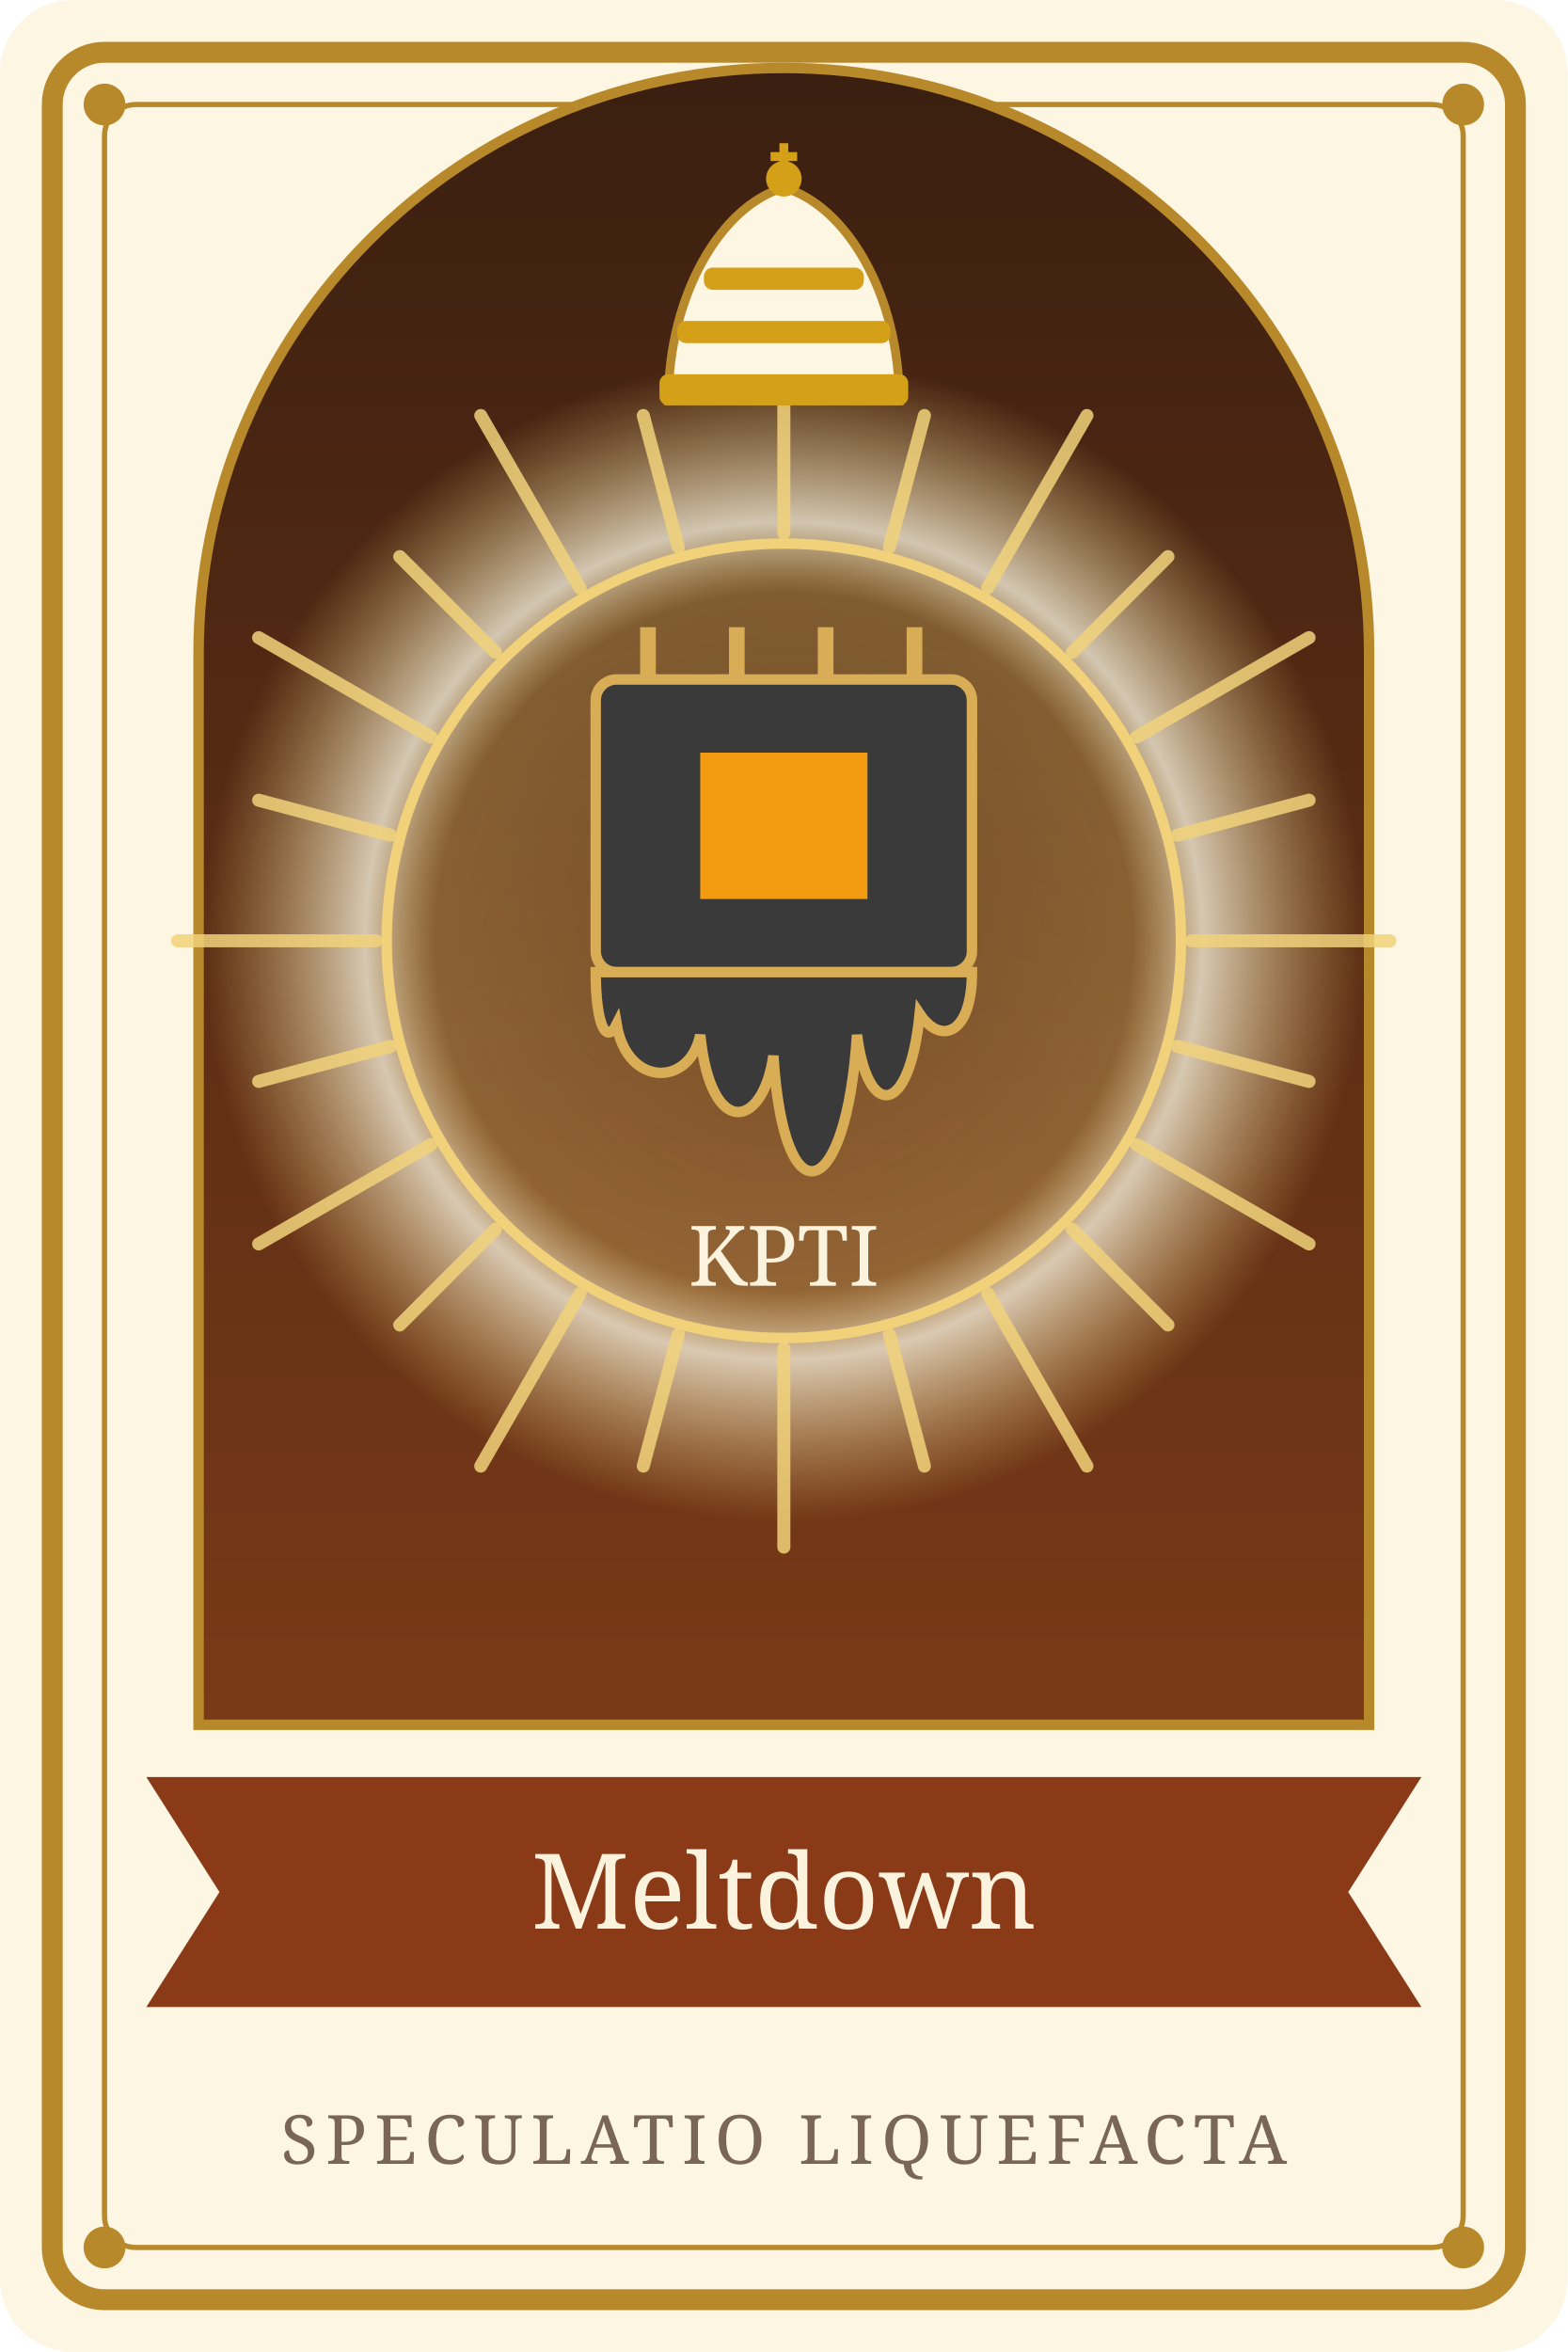
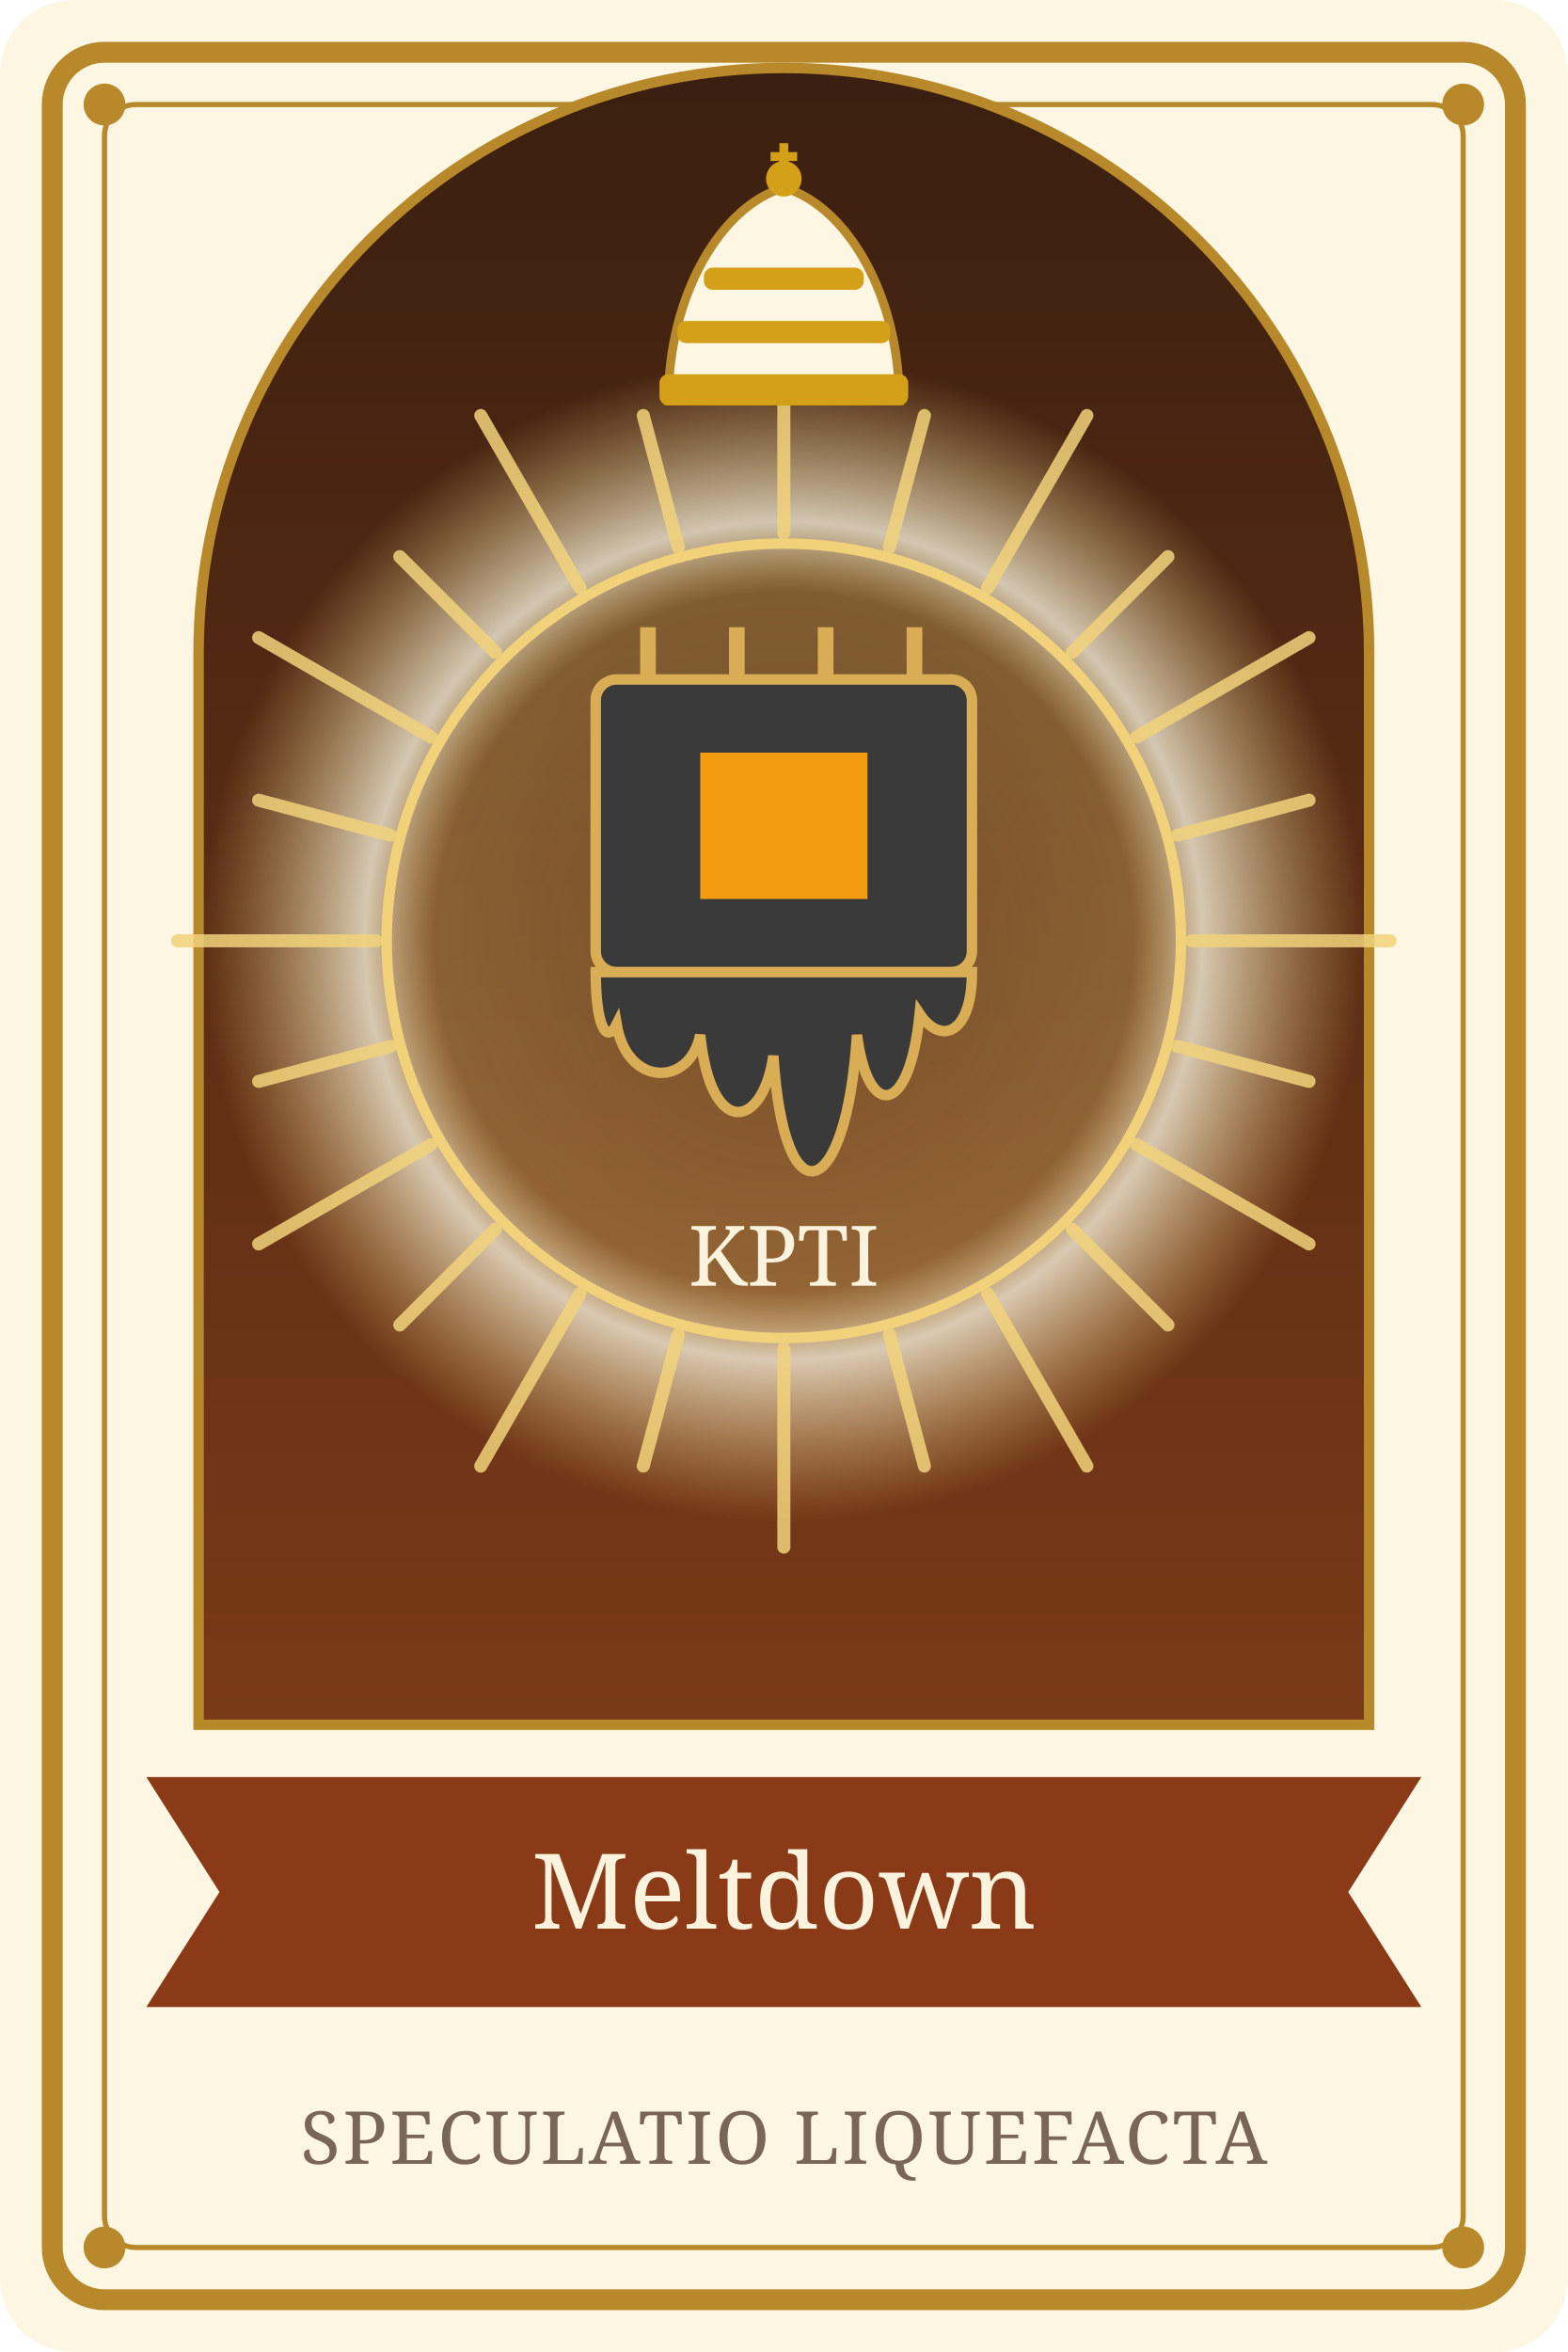
<svg xmlns="http://www.w3.org/2000/svg" viewBox="0 0 300 450" role="img" aria-label="Meltdown">
  <defs>
    <radialGradient id="s-papa-2018-halo">
      <stop offset="0%" stop-color="#f5d77a" stop-opacity="0.18" />
      <stop offset="60%" stop-color="#f5d77a" stop-opacity="0.3" />
      <stop offset="72%" stop-color="#fffbe6" stop-opacity="0.75" />
      <stop offset="100%" stop-color="#f5d77a" stop-opacity="0" />
    </radialGradient>
    <linearGradient id="s-papa-2018-niche" x1="0" y1="0" x2="0" y2="1">
      <stop offset="0%" stop-color="#3a1f10" />
      <stop offset="100%" stop-color="#7a3a18" />
    </linearGradient>
  </defs>
  <rect width="300" height="450" rx="14" fill="#fdf6e3" />
  <rect x="10" y="10" width="280" height="430" rx="10" fill="none" stroke="#b8892b" stroke-width="4" />
  <rect x="20" y="20" width="260" height="410" rx="6" fill="none" stroke="#b8892b" stroke-width="1" />
  <g fill="#b8892b">
    <circle cx="20" cy="20" r="4" />
    <circle cx="280" cy="20" r="4" />
    <circle cx="20" cy="430" r="4" />
    <circle cx="280" cy="430" r="4" />
  </g>
  <path d="M38 330 V125 A112 112 0 0 1 262 125 V330 Z" fill="url(#s-papa-2018-niche)" stroke="#b8892b" stroke-width="2" />
  <circle cx="150" cy="180" r="112" fill="url(#s-papa-2018-halo)" />
  <g stroke="#f1d27a" stroke-width="2.5" stroke-linecap="round" opacity="0.85">
    <line x1="228.0" y1="180.0" x2="266.0" y2="180.0" />
    <line x1="225.3" y1="200.2" x2="250.5" y2="206.9" />
    <line x1="217.5" y1="219.0" x2="250.5" y2="238.0" />
    <line x1="205.2" y1="235.2" x2="223.5" y2="253.5" />
    <line x1="189.0" y1="247.5" x2="208.0" y2="280.5" />
    <line x1="170.2" y1="255.3" x2="176.9" y2="280.5" />
    <line x1="150.0" y1="258.0" x2="150.0" y2="296.0" />
    <line x1="129.8" y1="255.3" x2="123.1" y2="280.5" />
    <line x1="111.0" y1="247.5" x2="92.0" y2="280.5" />
    <line x1="94.8" y1="235.2" x2="76.5" y2="253.5" />
    <line x1="82.5" y1="219.0" x2="49.5" y2="238.0" />
    <line x1="74.7" y1="200.2" x2="49.5" y2="206.9" />
    <line x1="72.0" y1="180.0" x2="34.0" y2="180.0" />
    <line x1="74.7" y1="159.8" x2="49.5" y2="153.1" />
    <line x1="82.5" y1="141.0" x2="49.5" y2="122.0" />
    <line x1="94.8" y1="124.8" x2="76.5" y2="106.5" />
    <line x1="111.0" y1="112.5" x2="92.0" y2="79.5" />
    <line x1="129.8" y1="104.7" x2="123.1" y2="79.5" />
    <line x1="150.0" y1="102.0" x2="150.0" y2="64.0" />
    <line x1="170.2" y1="104.7" x2="176.9" y2="79.5" />
    <line x1="189.0" y1="112.5" x2="208.0" y2="79.5" />
    <line x1="205.2" y1="124.8" x2="223.5" y2="106.5" />
    <line x1="217.5" y1="141.0" x2="250.5" y2="122.0" />
    <line x1="225.3" y1="159.8" x2="250.5" y2="153.1" />
  </g>
  <circle cx="150" cy="180" r="76" fill="none" stroke="#f1d27a" stroke-width="2" />
  <g>
    <rect x="114" y="130" width="72" height="56" rx="4" fill="#3a3a3a" stroke="#d9ad55" stroke-width="2" />
    <g stroke="#d9ad55" stroke-width="3">
      <line x1="124" y1="120" x2="124" y2="130" />
      <line x1="141" y1="120" x2="141" y2="130" />
      <line x1="158" y1="120" x2="158" y2="130" />
      <line x1="175" y1="120" x2="175" y2="130" />
    </g>
    <path d="M114 186 H186 C186 198 180 200 176 194 C174 214 166 214 164 198 C162 230 150 234 148 202 C146 216 136 218 134 198 C132 208 120 208 118 196 C116 200 114 196 114 186 Z" fill="#3a3a3a" stroke="#d9ad55" stroke-width="2" />
    <rect x="134" y="144" width="32" height="28" fill="#f39c12" />
    <text x="150" y="246" text-anchor="middle" font-family="'EB Garamond', Georgia, serif" font-size="16" fill="#fbf3dd">KPTI</text>
  </g>
  <g transform="translate(150 58) scale(0.85)">
    <path d="M-26 22 C-26 -2 -14 -22 0 -26 C14 -22 26 -2 26 22 Z" fill="#fdf6e3" stroke="#b8892b" stroke-width="2" />
    <rect x="-28" y="16" width="56" height="7" rx="2" fill="#d4a017" />
    <rect x="-24" y="4" width="48" height="5" rx="2" fill="#d4a017" />
    <rect x="-18" y="-8" width="36" height="5" rx="2" fill="#d4a017" />
    <circle cy="-28" r="4" fill="#d4a017" />
    <path d="M0 -36 V-30 M-3 -33 H3" stroke="#d4a017" stroke-width="2" />
  </g>
  <path d="M28 340 h244 l-14 22 l14 22 h-244 l14 -22 z" fill="#8a3a16" />
  <text x="150" y="369" text-anchor="middle" font-family="'EB Garamond', Georgia, serif" font-size="20" fill="#fbf3dd">Meltdown</text>
-   <text x="150" y="414" text-anchor="middle" font-family="'EB Garamond', Georgia, serif" font-size="13" letter-spacing="1.5" fill="#7a6656">SPECULATIO LIQUEFACTA</text>
+   <text x="150" y="414" text-anchor="middle" font-family="'EB Garamond', Georgia, serif" font-size="14.0" letter-spacing="0.5" fill="#7a6656">SPECULATIO LIQUEFACTA</text>
</svg>
